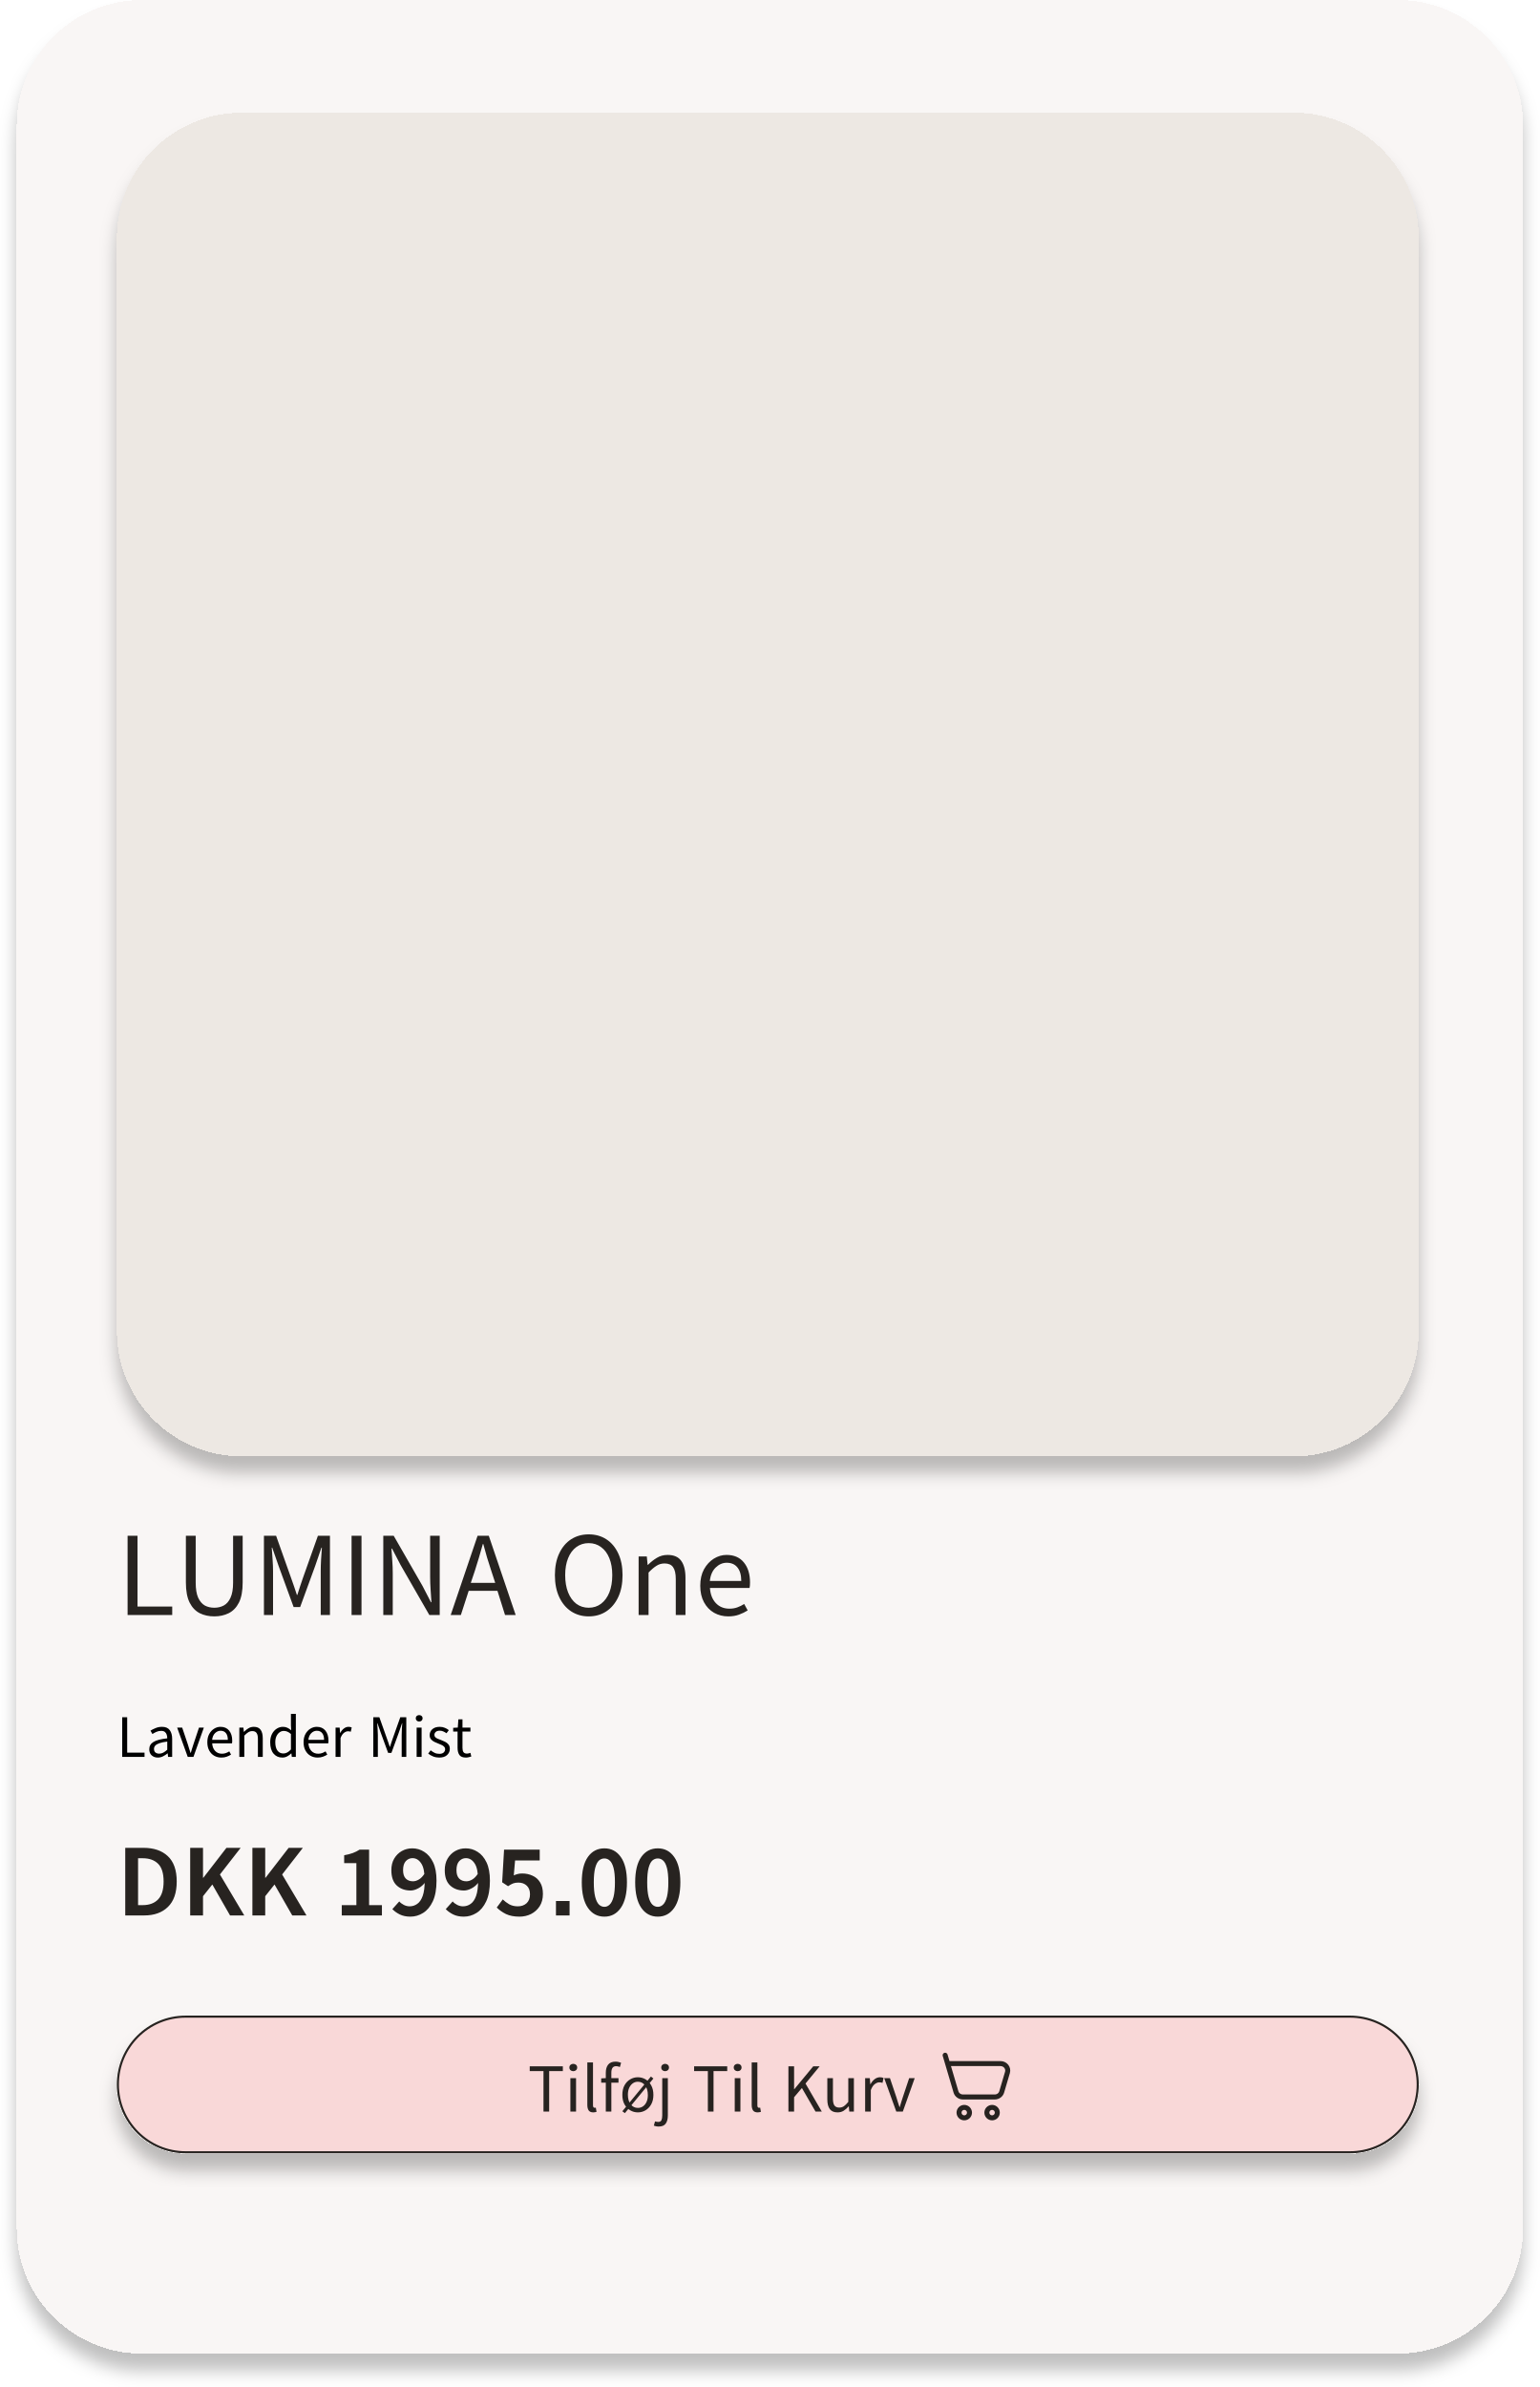
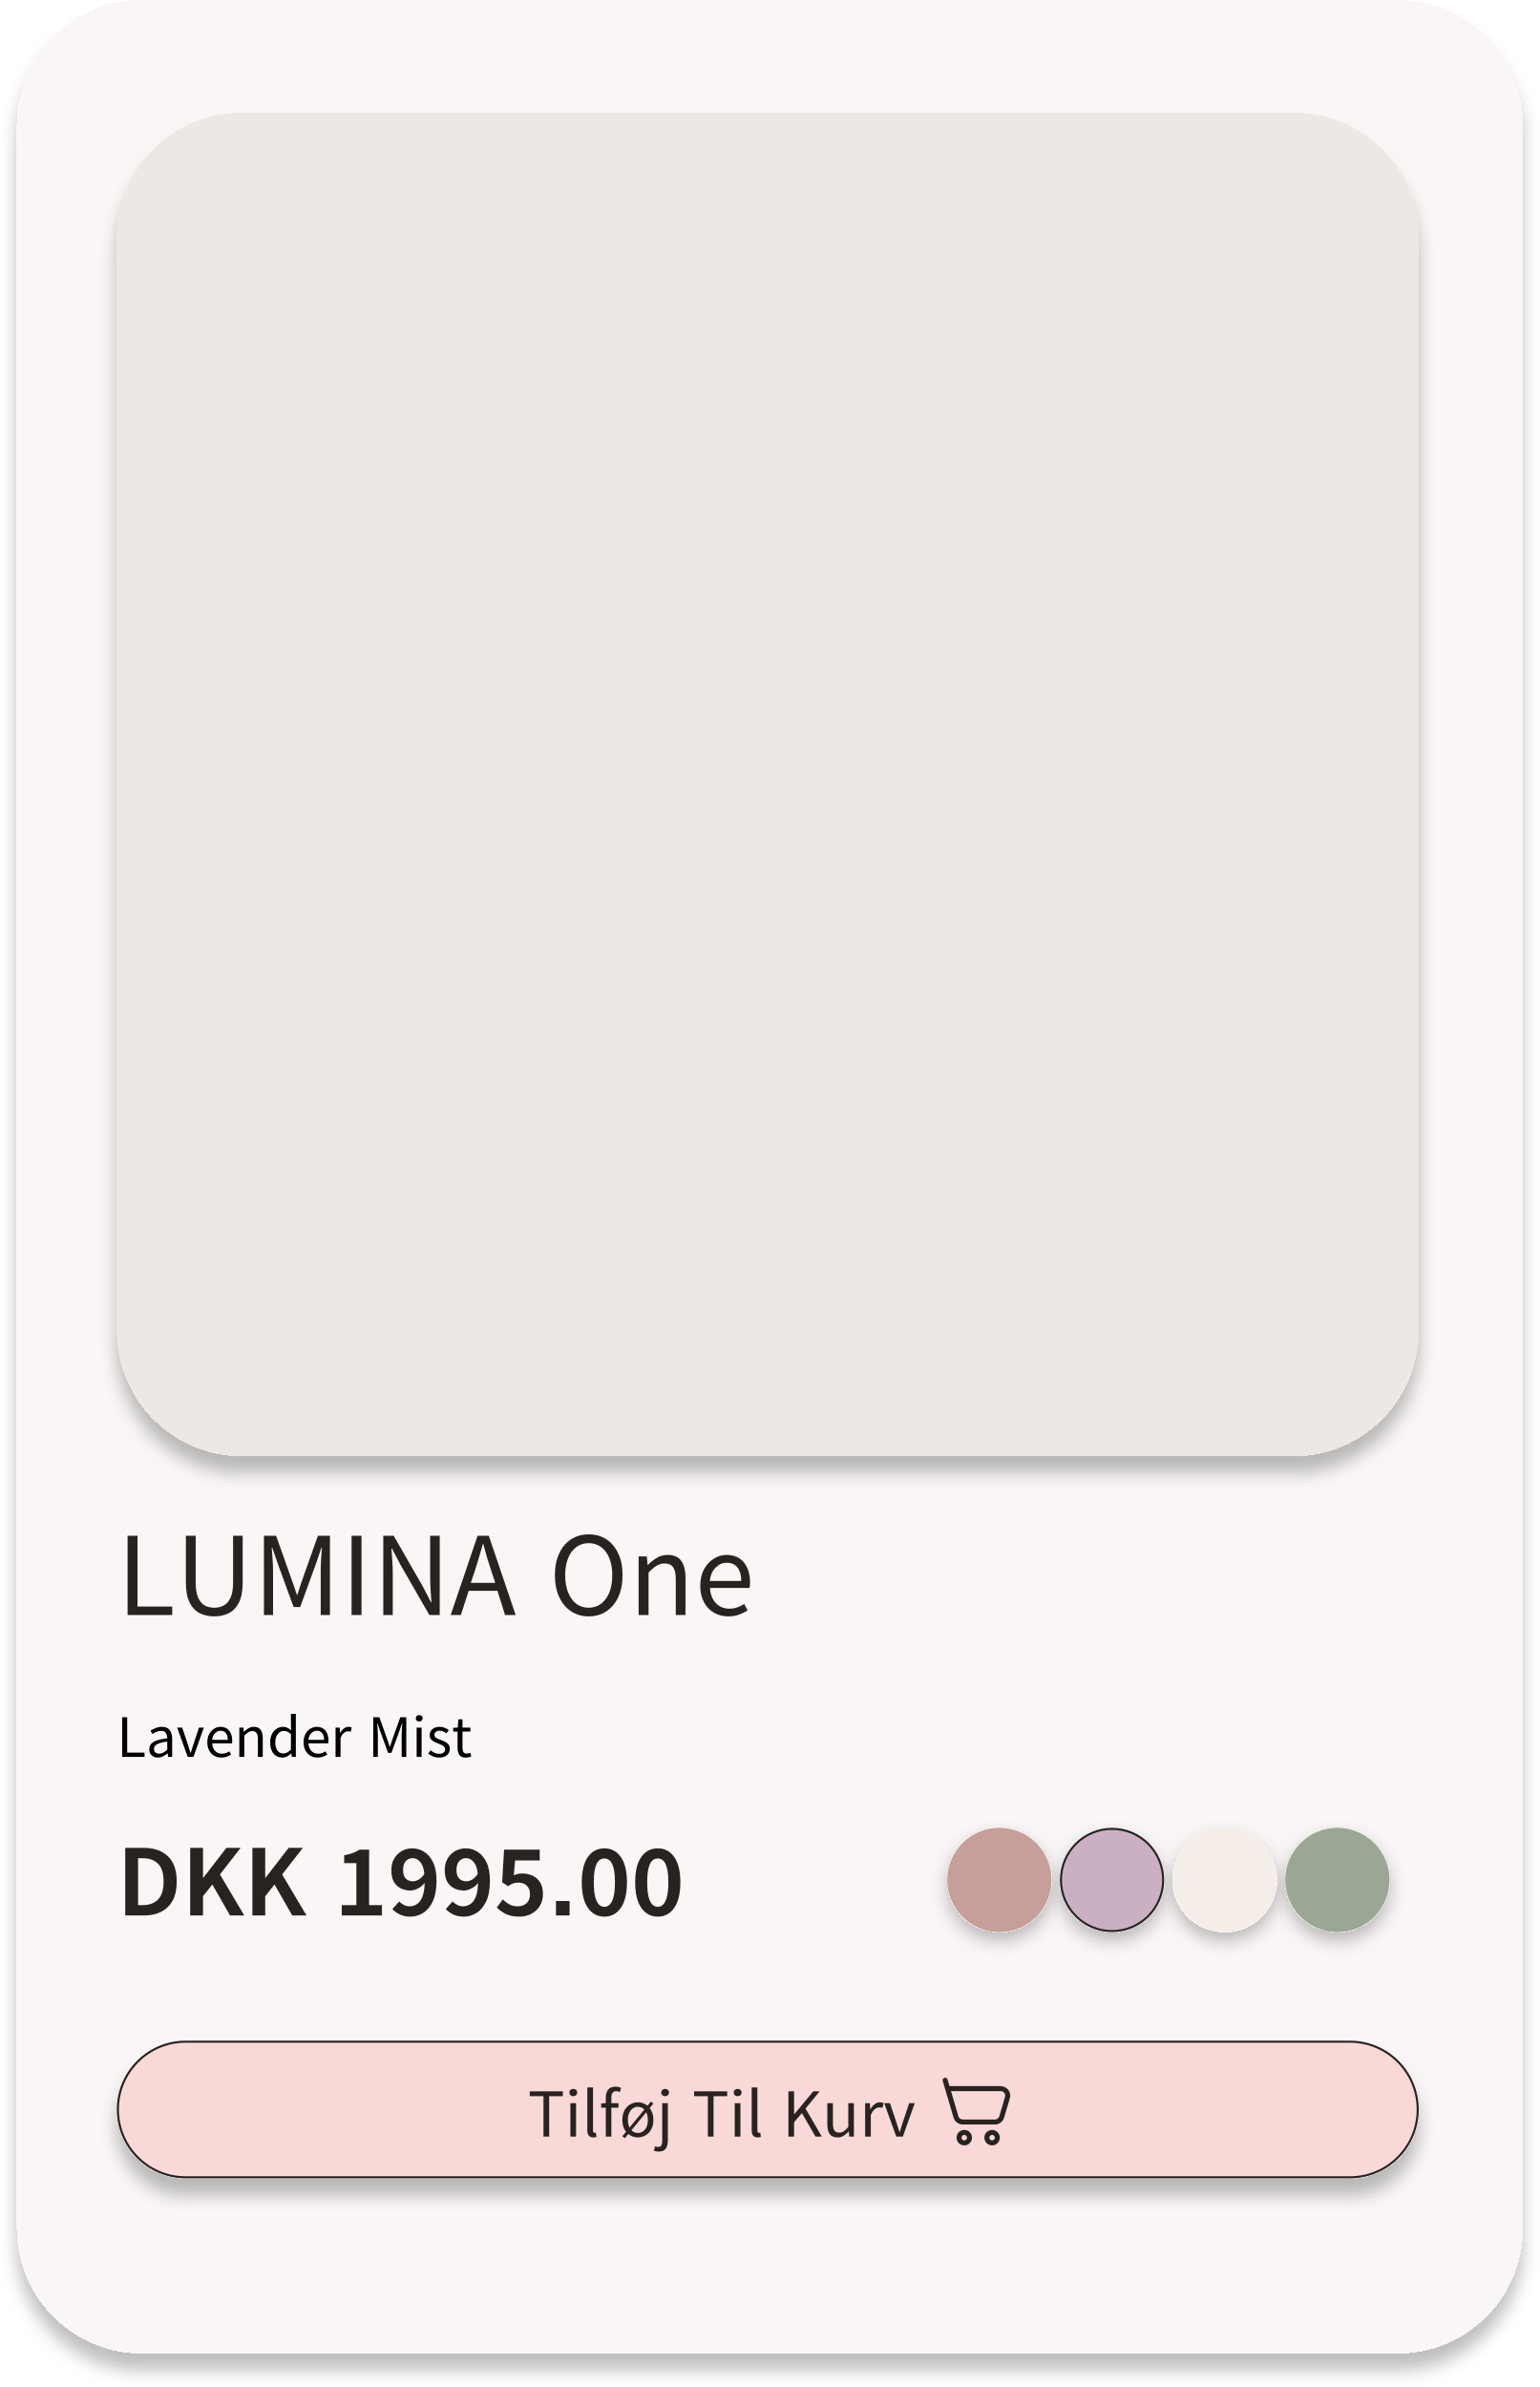
<svg xmlns="http://www.w3.org/2000/svg" width="369" height="572" viewBox="0 0 369 572" fill="none">
  <g filter="url(#filter0_d_59_156)">
    <rect x="4" width="361" height="564" rx="30" fill="#F9F6F5" shape-rendering="crispEdges" />
    <g filter="url(#filter1_d_59_156)">
      <rect x="28" y="27" width="312" height="322" rx="30" fill="#DCD2C9" fill-opacity="0.4" shape-rendering="crispEdges" />
    </g>
    <path d="M30.576 387V368.016H32.956V384.984H41.272V387H30.576ZM51.351 387.336C50.063 387.336 48.906 387.084 47.879 386.58C46.853 386.057 46.041 385.208 45.443 384.032C44.846 382.837 44.547 381.223 44.547 379.188V368.016H46.899V379.244C46.899 380.775 47.095 381.979 47.487 382.856C47.898 383.733 48.43 384.359 49.083 384.732C49.755 385.087 50.511 385.264 51.351 385.264C52.191 385.264 52.947 385.087 53.619 384.732C54.31 384.359 54.851 383.733 55.243 382.856C55.654 381.979 55.859 380.775 55.859 379.244V368.016H58.155V379.188C58.155 381.223 57.857 382.837 57.259 384.032C56.662 385.208 55.841 386.057 54.795 386.58C53.769 387.084 52.621 387.336 51.351 387.336ZM63.252 387V368.016H66.164L69.776 378.18C70.018 378.833 70.252 379.496 70.476 380.168C70.7 380.84 70.924 381.512 71.148 382.184H71.26C71.484 381.512 71.698 380.84 71.904 380.168C72.128 379.496 72.352 378.833 72.576 378.18L76.188 368.016H79.072V387H76.86V376.5C76.86 375.679 76.888 374.745 76.944 373.7C77.018 372.655 77.084 371.712 77.14 370.872H77.028L75.544 375.212L71.932 385.096H70.364L66.752 375.212L65.24 370.872H65.128C65.184 371.712 65.249 372.655 65.324 373.7C65.398 374.745 65.436 375.679 65.436 376.5V387H63.252ZM84.252 387V368.016H86.632V387H84.252ZM91.853 387V368.016H94.345L101.233 380L103.277 383.948H103.389C103.333 382.977 103.268 381.979 103.193 380.952C103.119 379.907 103.081 378.889 103.081 377.9V368.016H105.377V387H102.885L95.997 375.016L93.953 371.096H93.813C93.869 372.067 93.935 373.047 94.009 374.036C94.084 375.025 94.121 376.015 94.121 377.004V387H91.853ZM121.029 387L119.209 381.204H112.321L110.445 387H108.009L114.449 368.016H117.137L123.577 387H121.029ZM112.825 379.3H118.677L117.725 376.388C117.37 375.324 117.034 374.269 116.717 373.224C116.418 372.16 116.12 371.087 115.821 370.004H115.709C115.41 371.087 115.102 372.16 114.785 373.224C114.468 374.269 114.141 375.324 113.805 376.388L112.825 379.3ZM141.072 387.336C139.504 387.336 138.104 386.935 136.872 386.132C135.659 385.329 134.707 384.191 134.016 382.716C133.325 381.241 132.98 379.487 132.98 377.452C132.98 375.436 133.325 373.7 134.016 372.244C134.707 370.769 135.659 369.64 136.872 368.856C138.104 368.072 139.504 367.68 141.072 367.68C142.677 367.68 144.087 368.072 145.3 368.856C146.513 369.64 147.465 370.769 148.156 372.244C148.847 373.7 149.192 375.436 149.192 377.452C149.192 379.487 148.847 381.241 148.156 382.716C147.465 384.191 146.513 385.329 145.3 386.132C144.087 386.935 142.677 387.336 141.072 387.336ZM141.072 385.264C142.211 385.264 143.2 384.947 144.04 384.312C144.899 383.659 145.561 382.753 146.028 381.596C146.495 380.42 146.728 379.039 146.728 377.452C146.728 375.884 146.495 374.531 146.028 373.392C145.561 372.235 144.899 371.348 144.04 370.732C143.2 370.097 142.211 369.78 141.072 369.78C139.952 369.78 138.963 370.097 138.104 370.732C137.264 371.348 136.611 372.235 136.144 373.392C135.677 374.531 135.444 375.884 135.444 377.452C135.444 379.039 135.677 380.42 136.144 381.596C136.611 382.753 137.264 383.659 138.104 384.312C138.963 384.947 139.952 385.264 141.072 385.264ZM153.043 387V372.972H155.003L155.199 374.988H155.283C155.955 374.316 156.665 373.756 157.411 373.308C158.177 372.841 159.035 372.608 159.987 372.608C161.481 372.608 162.563 373.075 163.235 374.008C163.926 374.941 164.271 376.304 164.271 378.096V387H161.947V378.404C161.947 377.097 161.733 376.145 161.303 375.548C160.893 374.951 160.211 374.652 159.259 374.652C158.55 374.652 157.906 374.839 157.327 375.212C156.749 375.567 156.114 376.108 155.423 376.836V387H153.043ZM174.532 387.336C173.281 387.336 172.143 387.047 171.116 386.468C170.108 385.889 169.305 385.049 168.708 383.948C168.111 382.847 167.812 381.531 167.812 380C167.812 378.469 168.111 377.153 168.708 376.052C169.324 374.951 170.108 374.101 171.06 373.504C172.031 372.907 173.048 372.608 174.112 372.608C175.904 372.608 177.285 373.205 178.256 374.4C179.245 375.595 179.74 377.2 179.74 379.216C179.74 379.459 179.731 379.701 179.712 379.944C179.693 380.168 179.665 380.364 179.628 380.532H170.136C170.229 382.025 170.696 383.229 171.536 384.144C172.376 385.04 173.468 385.488 174.812 385.488C175.503 385.488 176.128 385.385 176.688 385.18C177.267 384.975 177.817 384.704 178.34 384.368L179.18 385.908C178.564 386.3 177.873 386.636 177.108 386.916C176.361 387.196 175.503 387.336 174.532 387.336ZM170.108 378.852H177.64C177.64 377.433 177.332 376.351 176.716 375.604C176.119 374.857 175.269 374.484 174.168 374.484C173.179 374.484 172.292 374.867 171.508 375.632C170.724 376.397 170.257 377.471 170.108 378.852Z" fill="#272320" />
    <path d="M29.288 421V411.508H30.478V419.992H34.636V421H29.288ZM37.814 421.168C37.235 421.168 36.75 420.995 36.358 420.65C35.966 420.305 35.77 419.815 35.77 419.18C35.77 418.415 36.11 417.827 36.792 417.416C37.482 417.005 38.579 416.721 40.082 416.562C40.082 416.254 40.04 415.965 39.956 415.694C39.872 415.423 39.727 415.204 39.522 415.036C39.316 414.859 39.018 414.77 38.626 414.77C38.215 414.77 37.832 414.849 37.478 415.008C37.123 415.167 36.806 415.339 36.526 415.526L36.064 414.714C36.39 414.509 36.792 414.308 37.268 414.112C37.744 413.907 38.262 413.804 38.822 413.804C39.68 413.804 40.301 414.07 40.684 414.602C41.066 415.125 41.258 415.82 41.258 416.688V421H40.278L40.194 420.174H40.152C39.816 420.445 39.452 420.678 39.06 420.874C38.668 421.07 38.252 421.168 37.814 421.168ZM38.15 420.23C38.495 420.23 38.817 420.151 39.116 419.992C39.414 419.833 39.736 419.6 40.082 419.292V417.332C39.298 417.425 38.672 417.556 38.206 417.724C37.739 417.883 37.403 418.079 37.198 418.312C37.002 418.536 36.904 418.797 36.904 419.096C36.904 419.497 37.025 419.787 37.268 419.964C37.51 420.141 37.804 420.23 38.15 420.23ZM44.989 421L42.455 413.986H43.659L45.003 417.976C45.106 418.321 45.213 418.671 45.325 419.026C45.437 419.371 45.549 419.712 45.661 420.048H45.717C45.82 419.712 45.922 419.371 46.025 419.026C46.137 418.671 46.249 418.321 46.361 417.976L47.691 413.986H48.853L46.361 421H44.989ZM53.045 421.168C52.42 421.168 51.851 421.023 51.337 420.734C50.833 420.445 50.432 420.025 50.133 419.474C49.835 418.923 49.685 418.265 49.685 417.5C49.685 416.735 49.835 416.077 50.133 415.526C50.441 414.975 50.833 414.551 51.309 414.252C51.795 413.953 52.303 413.804 52.835 413.804C53.731 413.804 54.422 414.103 54.907 414.7C55.402 415.297 55.649 416.1 55.649 417.108C55.649 417.229 55.645 417.351 55.635 417.472C55.626 417.584 55.612 417.682 55.593 417.766H50.847C50.894 418.513 51.127 419.115 51.547 419.572C51.967 420.02 52.513 420.244 53.185 420.244C53.531 420.244 53.843 420.193 54.123 420.09C54.413 419.987 54.688 419.852 54.949 419.684L55.369 420.454C55.061 420.65 54.716 420.818 54.333 420.958C53.96 421.098 53.531 421.168 53.045 421.168ZM50.833 416.926H54.599C54.599 416.217 54.445 415.675 54.137 415.302C53.839 414.929 53.414 414.742 52.863 414.742C52.369 414.742 51.925 414.933 51.533 415.316C51.141 415.699 50.908 416.235 50.833 416.926ZM57.354 421V413.986H58.334L58.432 414.994H58.474C58.81 414.658 59.164 414.378 59.538 414.154C59.92 413.921 60.35 413.804 60.826 413.804C61.572 413.804 62.114 414.037 62.45 414.504C62.795 414.971 62.968 415.652 62.968 416.548V421H61.806V416.702C61.806 416.049 61.698 415.573 61.484 415.274C61.278 414.975 60.938 414.826 60.462 414.826C60.107 414.826 59.785 414.919 59.496 415.106C59.206 415.283 58.889 415.554 58.544 415.918V421H57.354ZM67.664 421.168C66.787 421.168 66.082 420.851 65.55 420.216C65.018 419.581 64.752 418.676 64.752 417.5C64.752 416.744 64.892 416.091 65.172 415.54C65.461 414.98 65.839 414.551 66.306 414.252C66.773 413.953 67.272 413.804 67.804 413.804C68.215 413.804 68.569 413.879 68.868 414.028C69.167 414.168 69.47 414.369 69.778 414.63L69.722 413.412V410.696H70.898V421H69.932L69.834 420.174H69.792C69.521 420.445 69.204 420.678 68.84 420.874C68.476 421.07 68.084 421.168 67.664 421.168ZM67.916 420.188C68.541 420.188 69.143 419.866 69.722 419.222V415.526C69.423 415.255 69.134 415.064 68.854 414.952C68.583 414.84 68.303 414.784 68.014 414.784C67.631 414.784 67.286 414.901 66.978 415.134C66.67 415.358 66.423 415.675 66.236 416.086C66.059 416.487 65.97 416.959 65.97 417.5C65.97 418.34 66.138 418.998 66.474 419.474C66.819 419.95 67.3 420.188 67.916 420.188ZM76.11 421.168C75.484 421.168 74.915 421.023 74.402 420.734C73.898 420.445 73.496 420.025 73.198 419.474C72.899 418.923 72.75 418.265 72.75 417.5C72.75 416.735 72.899 416.077 73.198 415.526C73.506 414.975 73.898 414.551 74.374 414.252C74.859 413.953 75.368 413.804 75.9 413.804C76.796 413.804 77.487 414.103 77.972 414.7C78.466 415.297 78.714 416.1 78.714 417.108C78.714 417.229 78.709 417.351 78.7 417.472C78.691 417.584 78.677 417.682 78.658 417.766H73.912C73.959 418.513 74.192 419.115 74.612 419.572C75.032 420.02 75.578 420.244 76.25 420.244C76.595 420.244 76.908 420.193 77.188 420.09C77.477 419.987 77.752 419.852 78.014 419.684L78.434 420.454C78.126 420.65 77.781 420.818 77.398 420.958C77.025 421.098 76.595 421.168 76.11 421.168ZM73.898 416.926H77.664C77.664 416.217 77.51 415.675 77.202 415.302C76.903 414.929 76.478 414.742 75.928 414.742C75.433 414.742 74.99 414.933 74.598 415.316C74.206 415.699 73.972 416.235 73.898 416.926ZM80.418 421V413.986H81.398L81.496 415.26H81.538C81.781 414.812 82.075 414.457 82.42 414.196C82.766 413.935 83.134 413.804 83.526 413.804C83.825 413.804 84.077 413.855 84.282 413.958L84.058 414.98C83.937 414.943 83.829 414.915 83.736 414.896C83.643 414.877 83.526 414.868 83.386 414.868C83.088 414.868 82.775 414.989 82.448 415.232C82.121 415.465 81.841 415.885 81.608 416.492V421H80.418ZM89.458 421V411.508H90.914L92.72 416.59C92.841 416.917 92.958 417.248 93.07 417.584C93.182 417.92 93.294 418.256 93.406 418.592H93.462C93.574 418.256 93.681 417.92 93.784 417.584C93.896 417.248 94.008 416.917 94.12 416.59L95.926 411.508H97.368V421H96.262V415.75C96.262 415.339 96.276 414.873 96.304 414.35C96.341 413.827 96.374 413.356 96.402 412.936H96.346L95.604 415.106L93.798 420.048H93.014L91.208 415.106L90.452 412.936H90.396C90.424 413.356 90.457 413.827 90.494 414.35C90.531 414.873 90.55 415.339 90.55 415.75V421H89.458ZM99.846 421V413.986H101.036V421H99.846ZM100.448 412.53C100.224 412.53 100.033 412.46 99.874 412.32C99.715 412.171 99.636 411.984 99.636 411.76C99.636 411.527 99.715 411.34 99.874 411.2C100.033 411.06 100.224 410.99 100.448 410.99C100.681 410.99 100.877 411.06 101.036 411.2C101.195 411.34 101.274 411.527 101.274 411.76C101.274 411.984 101.195 412.171 101.036 412.32C100.877 412.46 100.681 412.53 100.448 412.53ZM105.249 421.168C104.745 421.168 104.264 421.079 103.807 420.902C103.349 420.715 102.953 420.487 102.617 420.216L103.205 419.432C103.513 419.675 103.83 419.875 104.157 420.034C104.483 420.193 104.861 420.272 105.291 420.272C105.748 420.272 106.093 420.165 106.327 419.95C106.56 419.726 106.677 419.465 106.677 419.166C106.677 418.923 106.597 418.723 106.439 418.564C106.28 418.396 106.075 418.256 105.823 418.144C105.571 418.023 105.319 417.915 105.067 417.822C104.74 417.701 104.413 417.561 104.087 417.402C103.76 417.234 103.489 417.024 103.275 416.772C103.069 416.52 102.967 416.198 102.967 415.806C102.967 415.237 103.177 414.761 103.597 414.378C104.026 413.995 104.623 413.804 105.389 413.804C105.827 413.804 106.233 413.883 106.607 414.042C106.98 414.191 107.297 414.378 107.559 414.602L106.999 415.344C106.756 415.167 106.504 415.022 106.243 414.91C105.991 414.789 105.711 414.728 105.403 414.728C104.955 414.728 104.623 414.831 104.409 415.036C104.203 415.232 104.101 415.465 104.101 415.736C104.101 415.96 104.175 416.147 104.325 416.296C104.474 416.436 104.665 416.557 104.899 416.66C105.141 416.763 105.398 416.861 105.669 416.954C106.005 417.085 106.336 417.229 106.663 417.388C106.989 417.547 107.26 417.761 107.475 418.032C107.689 418.293 107.797 418.648 107.797 419.096C107.797 419.665 107.577 420.155 107.139 420.566C106.709 420.967 106.079 421.168 105.249 421.168ZM111.656 421.168C110.909 421.168 110.386 420.958 110.088 420.538C109.798 420.109 109.654 419.544 109.654 418.844V414.938H108.604V414.042L109.71 413.986L109.85 412.012H110.83V413.986H112.734V414.938H110.83V418.858C110.83 419.287 110.909 419.623 111.068 419.866C111.236 420.099 111.52 420.216 111.922 420.216C112.052 420.216 112.188 420.197 112.328 420.16C112.477 420.123 112.612 420.081 112.734 420.034L112.944 420.916C112.748 420.981 112.538 421.037 112.314 421.084C112.09 421.14 111.87 421.168 111.656 421.168Z" fill="black" />
    <path d="M30.016 459V442.8H34.384C36.864 442.8 38.808 443.464 40.216 444.792C41.64 446.12 42.352 448.144 42.352 450.864C42.352 453.568 41.648 455.6 40.24 456.96C38.848 458.32 36.952 459 34.552 459H30.016ZM33.088 456.528H34.192C35.76 456.528 36.984 456.08 37.864 455.184C38.76 454.272 39.208 452.832 39.208 450.864C39.208 448.88 38.76 447.456 37.864 446.592C36.984 445.728 35.76 445.296 34.192 445.296H33.088V456.528ZM45.578 459V442.8H48.651V449.976H48.722L54.267 442.8H57.675L52.706 449.184L58.538 459H55.13L50.883 451.584L48.651 454.392V459H45.578ZM60.485 459V442.8H63.557V449.976H63.629L69.173 442.8H72.581L67.613 449.184L73.445 459H70.037L65.789 451.584L63.557 454.392V459H60.485ZM81.902 459V456.528H85.406V446.472H82.478V444.576C83.278 444.432 83.966 444.256 84.542 444.048C85.134 443.824 85.678 443.552 86.174 443.232H88.454V456.528H91.526V459H81.902ZM98.346 459.288C97.37 459.288 96.522 459.112 95.802 458.76C95.098 458.408 94.506 457.984 94.026 457.488L95.682 455.64C95.97 455.976 96.338 456.256 96.786 456.48C97.234 456.704 97.69 456.816 98.154 456.816C98.826 456.816 99.434 456.624 99.978 456.24C100.538 455.856 100.978 455.216 101.298 454.32C101.618 453.424 101.778 452.208 101.778 450.672C101.778 448.72 101.498 447.336 100.938 446.52C100.394 445.688 99.698 445.272 98.85 445.272C98.226 445.272 97.69 445.512 97.242 445.992C96.81 446.472 96.594 447.192 96.594 448.152C96.594 449.048 96.81 449.72 97.242 450.168C97.674 450.6 98.25 450.816 98.97 450.816C99.434 450.816 99.906 450.672 100.386 450.384C100.882 450.096 101.346 449.608 101.778 448.92L101.898 451.032C101.466 451.656 100.914 452.144 100.242 452.496C99.586 452.848 98.978 453.024 98.418 453.024C97.058 453.024 95.946 452.624 95.082 451.824C94.218 451.024 93.786 449.8 93.786 448.152C93.786 447.08 94.01 446.16 94.458 445.392C94.922 444.608 95.53 444 96.282 443.568C97.05 443.136 97.89 442.92 98.802 442.92C99.842 442.92 100.794 443.2 101.658 443.76C102.538 444.304 103.25 445.144 103.794 446.28C104.338 447.416 104.61 448.88 104.61 450.672C104.61 452.704 104.314 454.352 103.722 455.616C103.13 456.88 102.354 457.808 101.394 458.4C100.45 458.992 99.434 459.288 98.346 459.288ZM111.143 459.288C110.167 459.288 109.319 459.112 108.599 458.76C107.895 458.408 107.303 457.984 106.823 457.488L108.479 455.64C108.767 455.976 109.135 456.256 109.583 456.48C110.031 456.704 110.487 456.816 110.951 456.816C111.623 456.816 112.231 456.624 112.775 456.24C113.335 455.856 113.775 455.216 114.095 454.32C114.415 453.424 114.575 452.208 114.575 450.672C114.575 448.72 114.295 447.336 113.735 446.52C113.191 445.688 112.495 445.272 111.647 445.272C111.023 445.272 110.487 445.512 110.039 445.992C109.607 446.472 109.391 447.192 109.391 448.152C109.391 449.048 109.607 449.72 110.039 450.168C110.471 450.6 111.047 450.816 111.767 450.816C112.231 450.816 112.703 450.672 113.183 450.384C113.679 450.096 114.143 449.608 114.575 448.92L114.695 451.032C114.263 451.656 113.711 452.144 113.039 452.496C112.383 452.848 111.775 453.024 111.215 453.024C109.855 453.024 108.743 452.624 107.879 451.824C107.015 451.024 106.583 449.8 106.583 448.152C106.583 447.08 106.807 446.16 107.255 445.392C107.719 444.608 108.327 444 109.079 443.568C109.847 443.136 110.687 442.92 111.599 442.92C112.639 442.92 113.591 443.2 114.455 443.76C115.335 444.304 116.047 445.144 116.591 446.28C117.135 447.416 117.407 448.88 117.407 450.672C117.407 452.704 117.111 454.352 116.519 455.616C115.927 456.88 115.151 457.808 114.191 458.4C113.247 458.992 112.231 459.288 111.143 459.288ZM124.492 459.288C123.212 459.288 122.132 459.08 121.252 458.664C120.388 458.232 119.652 457.712 119.044 457.104L120.484 455.16C120.948 455.608 121.468 456 122.044 456.336C122.636 456.656 123.316 456.816 124.084 456.816C124.948 456.816 125.652 456.568 126.196 456.072C126.74 455.56 127.012 454.848 127.012 453.936C127.012 453.04 126.756 452.352 126.244 451.872C125.732 451.376 125.06 451.128 124.228 451.128C123.748 451.128 123.332 451.192 122.98 451.32C122.644 451.448 122.236 451.672 121.756 451.992L120.34 451.056L120.796 443.232H129.34V445.824H123.436L123.124 449.4C123.444 449.256 123.764 449.144 124.084 449.064C124.404 448.984 124.756 448.944 125.14 448.944C126.036 448.944 126.86 449.12 127.612 449.472C128.38 449.808 128.988 450.344 129.436 451.08C129.884 451.8 130.108 452.72 130.108 453.84C130.108 455.008 129.844 456 129.316 456.816C128.788 457.616 128.1 458.232 127.252 458.664C126.404 459.08 125.484 459.288 124.492 459.288ZM133.233 455.544H136.497V459H133.233V455.544ZM144.846 459.288C143.182 459.288 141.862 458.584 140.886 457.176C139.91 455.768 139.422 453.728 139.422 451.056C139.422 448.384 139.91 446.36 140.886 444.984C141.862 443.608 143.182 442.92 144.846 442.92C146.494 442.92 147.806 443.616 148.782 445.008C149.758 446.384 150.246 448.4 150.246 451.056C150.246 453.728 149.758 455.768 148.782 457.176C147.806 458.584 146.494 459.288 144.846 459.288ZM144.846 456.936C145.326 456.936 145.75 456.752 146.118 456.384C146.502 456.016 146.806 455.408 147.03 454.56C147.254 453.696 147.366 452.528 147.366 451.056C147.366 449.584 147.254 448.432 147.03 447.6C146.806 446.768 146.502 446.184 146.118 445.848C145.75 445.512 145.326 445.344 144.846 445.344C144.35 445.344 143.91 445.512 143.526 445.848C143.158 446.184 142.862 446.768 142.638 447.6C142.414 448.432 142.302 449.584 142.302 451.056C142.302 452.528 142.414 453.696 142.638 454.56C142.862 455.408 143.158 456.016 143.526 456.384C143.91 456.752 144.35 456.936 144.846 456.936ZM157.642 459.288C155.978 459.288 154.658 458.584 153.682 457.176C152.706 455.768 152.218 453.728 152.218 451.056C152.218 448.384 152.706 446.36 153.682 444.984C154.658 443.608 155.978 442.92 157.642 442.92C159.29 442.92 160.602 443.616 161.578 445.008C162.554 446.384 163.042 448.4 163.042 451.056C163.042 453.728 162.554 455.768 161.578 457.176C160.602 458.584 159.29 459.288 157.642 459.288ZM157.642 456.936C158.122 456.936 158.546 456.752 158.914 456.384C159.298 456.016 159.602 455.408 159.826 454.56C160.05 453.696 160.162 452.528 160.162 451.056C160.162 449.584 160.05 448.432 159.826 447.6C159.602 446.768 159.298 446.184 158.914 445.848C158.546 445.512 158.122 445.344 157.642 445.344C157.146 445.344 156.706 445.512 156.322 445.848C155.954 446.184 155.658 446.768 155.434 447.6C155.21 448.432 155.098 449.584 155.098 451.056C155.098 452.528 155.21 453.696 155.434 454.56C155.658 455.408 155.954 456.016 156.322 456.384C156.706 456.752 157.146 456.936 157.642 456.936Z" fill="#272320" />
    <g filter="url(#filter2_d_59_156)">
-       <rect x="28.25" y="483.25" width="311.5" height="32.5" rx="16.25" fill="#F9D8D8" stroke="#272320" stroke-width="0.5" />
-       <path d="M130.244 506V496.304H126.948V495.152H134.884V496.304H131.604V506H130.244ZM136.688 506V497.984H138.048V506H136.688ZM137.376 496.32C137.12 496.32 136.901 496.24 136.72 496.08C136.538 495.909 136.448 495.696 136.448 495.44C136.448 495.173 136.538 494.96 136.72 494.8C136.901 494.64 137.12 494.56 137.376 494.56C137.642 494.56 137.866 494.64 138.048 494.8C138.229 494.96 138.32 495.173 138.32 495.44C138.32 495.696 138.229 495.909 138.048 496.08C137.866 496.24 137.642 496.32 137.376 496.32ZM142.19 506.192C141.678 506.192 141.31 506.043 141.086 505.744C140.862 505.435 140.75 504.987 140.75 504.4V494.224H142.11V504.512C142.11 504.715 142.148 504.864 142.222 504.96C142.297 505.045 142.382 505.088 142.478 505.088C142.521 505.088 142.558 505.088 142.59 505.088C142.633 505.077 142.697 505.067 142.782 505.056L142.958 506.064C142.862 506.096 142.75 506.123 142.622 506.144C142.505 506.176 142.361 506.192 142.19 506.192ZM145.178 506V496.688C145.178 495.877 145.364 495.232 145.738 494.752C146.122 494.272 146.714 494.032 147.514 494.032C147.759 494.032 147.994 494.059 148.218 494.112C148.452 494.165 148.66 494.229 148.842 494.304L148.554 495.328C148.266 495.189 147.962 495.12 147.642 495.12C146.884 495.12 146.506 495.643 146.506 496.688V506H145.178ZM144.074 499.072V498.048L145.226 497.984H148.218V499.072H144.074ZM152.855 506.192C152.204 506.192 151.596 506.027 151.031 505.696C150.465 505.365 150.007 504.891 149.655 504.272C149.313 503.643 149.143 502.885 149.143 502C149.143 501.104 149.313 500.341 149.655 499.712C150.007 499.083 150.465 498.603 151.031 498.272C151.596 497.941 152.204 497.776 152.855 497.776C153.516 497.776 154.129 497.941 154.695 498.272C155.26 498.603 155.713 499.083 156.055 499.712C156.407 500.341 156.583 501.104 156.583 502C156.583 502.885 156.407 503.643 156.055 504.272C155.713 504.891 155.26 505.365 154.695 505.696C154.129 506.027 153.516 506.192 152.855 506.192ZM152.855 505.12C153.324 505.12 153.74 504.992 154.103 504.736C154.465 504.48 154.748 504.123 154.951 503.664C155.153 503.205 155.255 502.672 155.255 502.064C155.255 501.072 155.031 500.288 154.583 499.712C154.135 499.136 153.559 498.848 152.855 498.848C152.396 498.848 151.985 498.981 151.623 499.248C151.271 499.504 150.988 499.867 150.775 500.336C150.572 500.795 150.471 501.333 150.471 501.952C150.471 502.933 150.695 503.707 151.143 504.272C151.591 504.837 152.161 505.12 152.855 505.12ZM149.751 506.368L149.143 505.92L155.991 497.6L156.583 498.08L149.751 506.368ZM157.856 509.584C157.61 509.584 157.392 509.563 157.2 509.52C157.008 509.477 156.837 509.429 156.688 509.376L156.976 508.352C157.082 508.384 157.2 508.411 157.328 508.432C157.445 508.464 157.573 508.48 157.712 508.48C158.117 508.48 158.384 508.341 158.512 508.064C158.64 507.787 158.704 507.403 158.704 506.912V497.984H160.048V506.912C160.048 507.733 159.882 508.384 159.552 508.864C159.221 509.344 158.656 509.584 157.856 509.584ZM159.392 496.32C159.136 496.32 158.917 496.24 158.736 496.08C158.554 495.909 158.464 495.696 158.464 495.44C158.464 495.173 158.554 494.96 158.736 494.8C158.917 494.64 159.136 494.56 159.392 494.56C159.648 494.56 159.866 494.64 160.048 494.8C160.229 494.96 160.32 495.173 160.32 495.44C160.32 495.696 160.229 495.909 160.048 496.08C159.866 496.24 159.648 496.32 159.392 496.32ZM169.635 506V496.304H166.339V495.152H174.275V496.304H170.995V506H169.635ZM176.078 506V497.984H177.438V506H176.078ZM176.766 496.32C176.51 496.32 176.292 496.24 176.11 496.08C175.929 495.909 175.838 495.696 175.838 495.44C175.838 495.173 175.929 494.96 176.11 494.8C176.292 494.64 176.51 494.56 176.766 494.56C177.033 494.56 177.257 494.64 177.438 494.8C177.62 494.96 177.71 495.173 177.71 495.44C177.71 495.696 177.62 495.909 177.438 496.08C177.257 496.24 177.033 496.32 176.766 496.32ZM181.581 506.192C181.069 506.192 180.701 506.043 180.477 505.744C180.253 505.435 180.141 504.987 180.141 504.4V494.224H181.501V504.512C181.501 504.715 181.538 504.864 181.613 504.96C181.688 505.045 181.773 505.088 181.869 505.088C181.912 505.088 181.949 505.088 181.981 505.088C182.024 505.077 182.088 505.067 182.173 505.056L182.349 506.064C182.253 506.096 182.141 506.123 182.013 506.144C181.896 506.176 181.752 506.192 181.581 506.192ZM188.941 506V495.152H190.301V500.624H190.365L194.893 495.152H196.429L193.037 499.28L196.941 506H195.437L192.173 500.352L190.301 502.56V506H188.941ZM200.712 506.192C199.869 506.192 199.25 505.931 198.856 505.408C198.461 504.875 198.264 504.096 198.264 503.072V497.984H199.608V502.896C199.608 503.643 199.725 504.187 199.96 504.528C200.205 504.869 200.594 505.04 201.128 505.04C201.544 505.04 201.912 504.933 202.232 504.72C202.552 504.496 202.904 504.149 203.288 503.68V497.984H204.632V506H203.528L203.416 504.752H203.368C202.994 505.189 202.594 505.541 202.168 505.808C201.752 506.064 201.266 506.192 200.712 506.192ZM207.328 506V497.984H208.448L208.56 499.44H208.608C208.886 498.928 209.222 498.523 209.616 498.224C210.011 497.925 210.432 497.776 210.88 497.776C211.222 497.776 211.51 497.835 211.744 497.952L211.488 499.12C211.35 499.077 211.227 499.045 211.12 499.024C211.014 499.003 210.88 498.992 210.72 498.992C210.379 498.992 210.022 499.131 209.648 499.408C209.275 499.675 208.955 500.155 208.688 500.848V506H207.328ZM214.791 506L211.895 497.984H213.271L214.807 502.544C214.924 502.939 215.047 503.339 215.175 503.744C215.303 504.139 215.431 504.528 215.559 504.912H215.623C215.74 504.528 215.858 504.139 215.975 503.744C216.103 503.339 216.231 502.939 216.359 502.544L217.879 497.984H219.207L216.359 506H214.791Z" fill="#272320" />
-       <path d="M227.092 494.5H239.77C240.918 494.5 241.748 495.558 241.433 496.623L240.054 501.29C239.842 502.007 239.163 502.5 238.392 502.5H230.76C229.988 502.5 229.308 502.006 229.097 501.29L227.092 494.5ZM227.092 494.5L226.5 492.5M237.75 507.5C238.082 507.5 238.4 507.368 238.634 507.134C238.868 506.899 239 506.582 239 506.25C239 505.918 238.868 505.601 238.634 505.366C238.4 505.132 238.082 505 237.75 505C237.419 505 237.101 505.132 236.866 505.366C236.632 505.601 236.5 505.918 236.5 506.25C236.5 506.582 236.632 506.899 236.866 507.134C237.101 507.368 237.419 507.5 237.75 507.5ZM231.083 507.5C231.415 507.5 231.733 507.368 231.967 507.134C232.202 506.899 232.333 506.582 232.333 506.25C232.333 505.918 232.202 505.601 231.967 505.366C231.733 505.132 231.415 505 231.083 505C230.752 505 230.434 505.132 230.199 505.366C229.965 505.601 229.833 505.918 229.833 506.25C229.833 506.582 229.965 506.899 230.199 507.134C230.434 507.368 230.752 507.5 231.083 507.5Z" stroke="#272320" stroke-width="1.2" stroke-linecap="round" stroke-linejoin="round" />
+       <circle cx="239.5" cy="450.5" r="12.5" fill="#C69F9A" />
+       <circle cx="266.5" cy="450.5" r="12.25" fill="#CBB0C3" stroke="#272320" stroke-width="0.5" />
+       <circle cx="293.5" cy="450.5" r="12.5" fill="#F5EEE8" />
+       <circle cx="320.5" cy="450.5" r="12.5" fill="#9BA695" />
+     </g>
+     <g filter="url(#filter3_d_59_156)">
+       <rect x="28.25" y="489.25" width="311.5" height="32.5" rx="16.25" fill="#F9D8D8" stroke="#272320" stroke-width="0.5" />
+       <path d="M130.244 512V502.304H126.948V501.152H134.884V502.304H131.604V512H130.244ZM136.688 512V503.984H138.048V512H136.688ZM137.376 502.32C137.12 502.32 136.901 502.24 136.72 502.08C136.538 501.909 136.448 501.696 136.448 501.44C136.448 501.173 136.538 500.96 136.72 500.8C136.901 500.64 137.12 500.56 137.376 500.56C137.642 500.56 137.866 500.64 138.048 500.8C138.229 500.96 138.32 501.173 138.32 501.44C138.32 501.696 138.229 501.909 138.048 502.08C137.866 502.24 137.642 502.32 137.376 502.32ZM142.19 512.192C141.678 512.192 141.31 512.043 141.086 511.744C140.862 511.435 140.75 510.987 140.75 510.4V500.224H142.11V510.512C142.11 510.715 142.148 510.864 142.222 510.96C142.297 511.045 142.382 511.088 142.478 511.088C142.521 511.088 142.558 511.088 142.59 511.088C142.633 511.077 142.697 511.067 142.782 511.056L142.958 512.064C142.862 512.096 142.75 512.123 142.622 512.144C142.505 512.176 142.361 512.192 142.19 512.192ZM145.178 512V502.688C145.178 501.877 145.364 501.232 145.738 500.752C146.122 500.272 146.714 500.032 147.514 500.032C147.759 500.032 147.994 500.059 148.218 500.112C148.452 500.165 148.66 500.229 148.842 500.304L148.554 501.328C148.266 501.189 147.962 501.12 147.642 501.12C146.884 501.12 146.506 501.643 146.506 502.688V512H145.178ZM144.074 505.072V504.048L145.226 503.984H148.218V505.072H144.074ZM152.855 512.192C152.204 512.192 151.596 512.027 151.031 511.696C150.465 511.365 150.007 510.891 149.655 510.272C149.313 509.643 149.143 508.885 149.143 508C149.143 507.104 149.313 506.341 149.655 505.712C150.007 505.083 150.465 504.603 151.031 504.272C151.596 503.941 152.204 503.776 152.855 503.776C153.516 503.776 154.129 503.941 154.695 504.272C155.26 504.603 155.713 505.083 156.055 505.712C156.407 506.341 156.583 507.104 156.583 508C156.583 508.885 156.407 509.643 156.055 510.272C155.713 510.891 155.26 511.365 154.695 511.696C154.129 512.027 153.516 512.192 152.855 512.192ZM152.855 511.12C153.324 511.12 153.74 510.992 154.103 510.736C154.465 510.48 154.748 510.123 154.951 509.664C155.153 509.205 155.255 508.672 155.255 508.064C155.255 507.072 155.031 506.288 154.583 505.712C154.135 505.136 153.559 504.848 152.855 504.848C152.396 504.848 151.985 504.981 151.623 505.248C151.271 505.504 150.988 505.867 150.775 506.336C150.572 506.795 150.471 507.333 150.471 507.952C150.471 508.933 150.695 509.707 151.143 510.272C151.591 510.837 152.161 511.12 152.855 511.12ZM149.751 512.368L149.143 511.92L155.991 503.6L156.583 504.08L149.751 512.368ZM157.856 515.584C157.61 515.584 157.392 515.563 157.2 515.52C157.008 515.477 156.837 515.429 156.688 515.376L156.976 514.352C157.082 514.384 157.2 514.411 157.328 514.432C157.445 514.464 157.573 514.48 157.712 514.48C158.117 514.48 158.384 514.341 158.512 514.064C158.64 513.787 158.704 513.403 158.704 512.912V503.984H160.048V512.912C160.048 513.733 159.882 514.384 159.552 514.864C159.221 515.344 158.656 515.584 157.856 515.584ZM159.392 502.32C159.136 502.32 158.917 502.24 158.736 502.08C158.554 501.909 158.464 501.696 158.464 501.44C158.464 501.173 158.554 500.96 158.736 500.8C158.917 500.64 159.136 500.56 159.392 500.56C159.648 500.56 159.866 500.64 160.048 500.8C160.229 500.96 160.32 501.173 160.32 501.44C160.32 501.696 160.229 501.909 160.048 502.08C159.866 502.24 159.648 502.32 159.392 502.32ZM169.635 512V502.304H166.339V501.152H174.275V502.304H170.995V512H169.635ZM176.078 512V503.984H177.438V512H176.078ZM176.766 502.32C176.51 502.32 176.292 502.24 176.11 502.08C175.929 501.909 175.838 501.696 175.838 501.44C175.838 501.173 175.929 500.96 176.11 500.8C176.292 500.64 176.51 500.56 176.766 500.56C177.033 500.56 177.257 500.64 177.438 500.8C177.62 500.96 177.71 501.173 177.71 501.44C177.71 501.696 177.62 501.909 177.438 502.08C177.257 502.24 177.033 502.32 176.766 502.32ZM181.581 512.192C181.069 512.192 180.701 512.043 180.477 511.744C180.253 511.435 180.141 510.987 180.141 510.4V500.224H181.501V510.512C181.501 510.715 181.538 510.864 181.613 510.96C181.688 511.045 181.773 511.088 181.869 511.088C181.912 511.088 181.949 511.088 181.981 511.088C182.024 511.077 182.088 511.067 182.173 511.056L182.349 512.064C182.253 512.096 182.141 512.123 182.013 512.144C181.896 512.176 181.752 512.192 181.581 512.192ZM188.941 512V501.152H190.301V506.624H190.365L194.893 501.152H196.429L193.037 505.28L196.941 512H195.437L192.173 506.352L190.301 508.56V512H188.941ZM200.712 512.192C199.869 512.192 199.25 511.931 198.856 511.408C198.461 510.875 198.264 510.096 198.264 509.072V503.984H199.608V508.896C199.608 509.643 199.725 510.187 199.96 510.528C200.205 510.869 200.594 511.04 201.128 511.04C201.544 511.04 201.912 510.933 202.232 510.72C202.552 510.496 202.904 510.149 203.288 509.68V503.984H204.632V512H203.528L203.416 510.752H203.368C202.994 511.189 202.594 511.541 202.168 511.808C201.752 512.064 201.266 512.192 200.712 512.192ZM207.328 512V503.984H208.448L208.56 505.44H208.608C208.886 504.928 209.222 504.523 209.616 504.224C210.011 503.925 210.432 503.776 210.88 503.776C211.222 503.776 211.51 503.835 211.744 503.952L211.488 505.12C211.35 505.077 211.227 505.045 211.12 505.024C211.014 505.003 210.88 504.992 210.72 504.992C210.379 504.992 210.022 505.131 209.648 505.408C209.275 505.675 208.955 506.155 208.688 506.848V512H207.328ZM214.791 512L211.895 503.984H213.271L214.807 508.544C214.924 508.939 215.047 509.339 215.175 509.744C215.303 510.139 215.431 510.528 215.559 510.912H215.623C215.74 510.528 215.858 510.139 215.975 509.744C216.103 509.339 216.231 508.939 216.359 508.544L217.879 503.984H219.207L216.359 512H214.791Z" fill="#272320" />
+       <path d="M227.092 500.5H239.77C240.918 500.5 241.748 501.558 241.433 502.623L240.054 507.29C239.842 508.007 239.163 508.5 238.392 508.5H230.76C229.988 508.5 229.308 508.006 229.097 507.29L227.092 500.5ZM227.092 500.5L226.5 498.5M237.75 513.5C238.082 513.5 238.4 513.368 238.634 513.134C238.868 512.899 239 512.582 239 512.25C239 511.918 238.868 511.601 238.634 511.366C238.4 511.132 238.082 511 237.75 511C237.419 511 237.101 511.132 236.866 511.366C236.632 511.601 236.5 511.918 236.5 512.25C236.5 512.582 236.632 512.899 236.866 513.134C237.101 513.368 237.419 513.5 237.75 513.5ZM231.083 513.5C231.415 513.5 231.733 513.368 231.967 513.134C232.202 512.899 232.333 512.582 232.333 512.25C232.333 511.918 232.202 511.601 231.967 511.366C231.733 511.132 231.415 511 231.083 511C230.752 511 230.434 511.132 230.199 511.366C229.965 511.601 229.833 511.918 229.833 512.25C229.833 512.582 229.965 512.899 230.199 513.134C230.434 513.368 230.752 513.5 231.083 513.5Z" stroke="#272320" stroke-width="1.2" stroke-linecap="round" stroke-linejoin="round" />
    </g>
  </g>
  <defs>
    <filter id="filter0_d_59_156" x="0" y="0" width="369" height="572" filterUnits="userSpaceOnUse" color-interpolation-filters="sRGB">
      <feFlood flood-opacity="0" result="BackgroundImageFix" />
      <feColorMatrix in="SourceAlpha" type="matrix" values="0 0 0 0 0 0 0 0 0 0 0 0 0 0 0 0 0 0 127 0" result="hardAlpha" />
      <feOffset dy="4" />
      <feGaussianBlur stdDeviation="2" />
      <feComposite in2="hardAlpha" operator="out" />
      <feColorMatrix type="matrix" values="0 0 0 0 0 0 0 0 0 0 0 0 0 0 0 0 0 0 0.25 0" />
      <feBlend mode="normal" in2="BackgroundImageFix" result="effect1_dropShadow_59_156" />
      <feBlend mode="normal" in="SourceGraphic" in2="effect1_dropShadow_59_156" result="shape" />
    </filter>
    <filter id="filter1_d_59_156" x="24" y="27" width="320" height="330" filterUnits="userSpaceOnUse" color-interpolation-filters="sRGB">
      <feFlood flood-opacity="0" result="BackgroundImageFix" />
      <feColorMatrix in="SourceAlpha" type="matrix" values="0 0 0 0 0 0 0 0 0 0 0 0 0 0 0 0 0 0 127 0" result="hardAlpha" />
      <feOffset dy="4" />
      <feGaussianBlur stdDeviation="2" />
      <feComposite in2="hardAlpha" operator="out" />
      <feColorMatrix type="matrix" values="0 0 0 0 0 0 0 0 0 0 0 0 0 0 0 0 0 0 0.25 0" />
      <feBlend mode="normal" in2="BackgroundImageFix" result="effect1_dropShadow_59_156" />
      <feBlend mode="normal" in="SourceGraphic" in2="effect1_dropShadow_59_156" result="shape" />
    </filter>
-     <filter id="filter2_d_59_156" x="24" y="483" width="320" height="41" filterUnits="userSpaceOnUse" color-interpolation-filters="sRGB">
+     <filter id="filter2_d_59_156" x="223" y="436" width="114" height="33" filterUnits="userSpaceOnUse" color-interpolation-filters="sRGB">
+       <feFlood flood-opacity="0" result="BackgroundImageFix" />
+       <feColorMatrix in="SourceAlpha" type="matrix" values="0 0 0 0 0 0 0 0 0 0 0 0 0 0 0 0 0 0 127 0" result="hardAlpha" />
+       <feOffset dy="2" />
+       <feGaussianBlur stdDeviation="2" />
+       <feComposite in2="hardAlpha" operator="out" />
+       <feColorMatrix type="matrix" values="0 0 0 0 0 0 0 0 0 0 0 0 0 0 0 0 0 0 0.25 0" />
+       <feBlend mode="normal" in2="BackgroundImageFix" result="effect1_dropShadow_59_156" />
+       <feBlend mode="normal" in="SourceGraphic" in2="effect1_dropShadow_59_156" result="shape" />
+     </filter>
+     <filter id="filter3_d_59_156" x="24" y="489" width="320" height="41" filterUnits="userSpaceOnUse" color-interpolation-filters="sRGB">
      <feFlood flood-opacity="0" result="BackgroundImageFix" />
      <feColorMatrix in="SourceAlpha" type="matrix" values="0 0 0 0 0 0 0 0 0 0 0 0 0 0 0 0 0 0 127 0" result="hardAlpha" />
      <feOffset dy="4" />
      <feGaussianBlur stdDeviation="2" />
      <feComposite in2="hardAlpha" operator="out" />
      <feColorMatrix type="matrix" values="0 0 0 0 0 0 0 0 0 0 0 0 0 0 0 0 0 0 0.25 0" />
      <feBlend mode="normal" in2="BackgroundImageFix" result="effect1_dropShadow_59_156" />
      <feBlend mode="normal" in="SourceGraphic" in2="effect1_dropShadow_59_156" result="shape" />
    </filter>
  </defs>
</svg>
